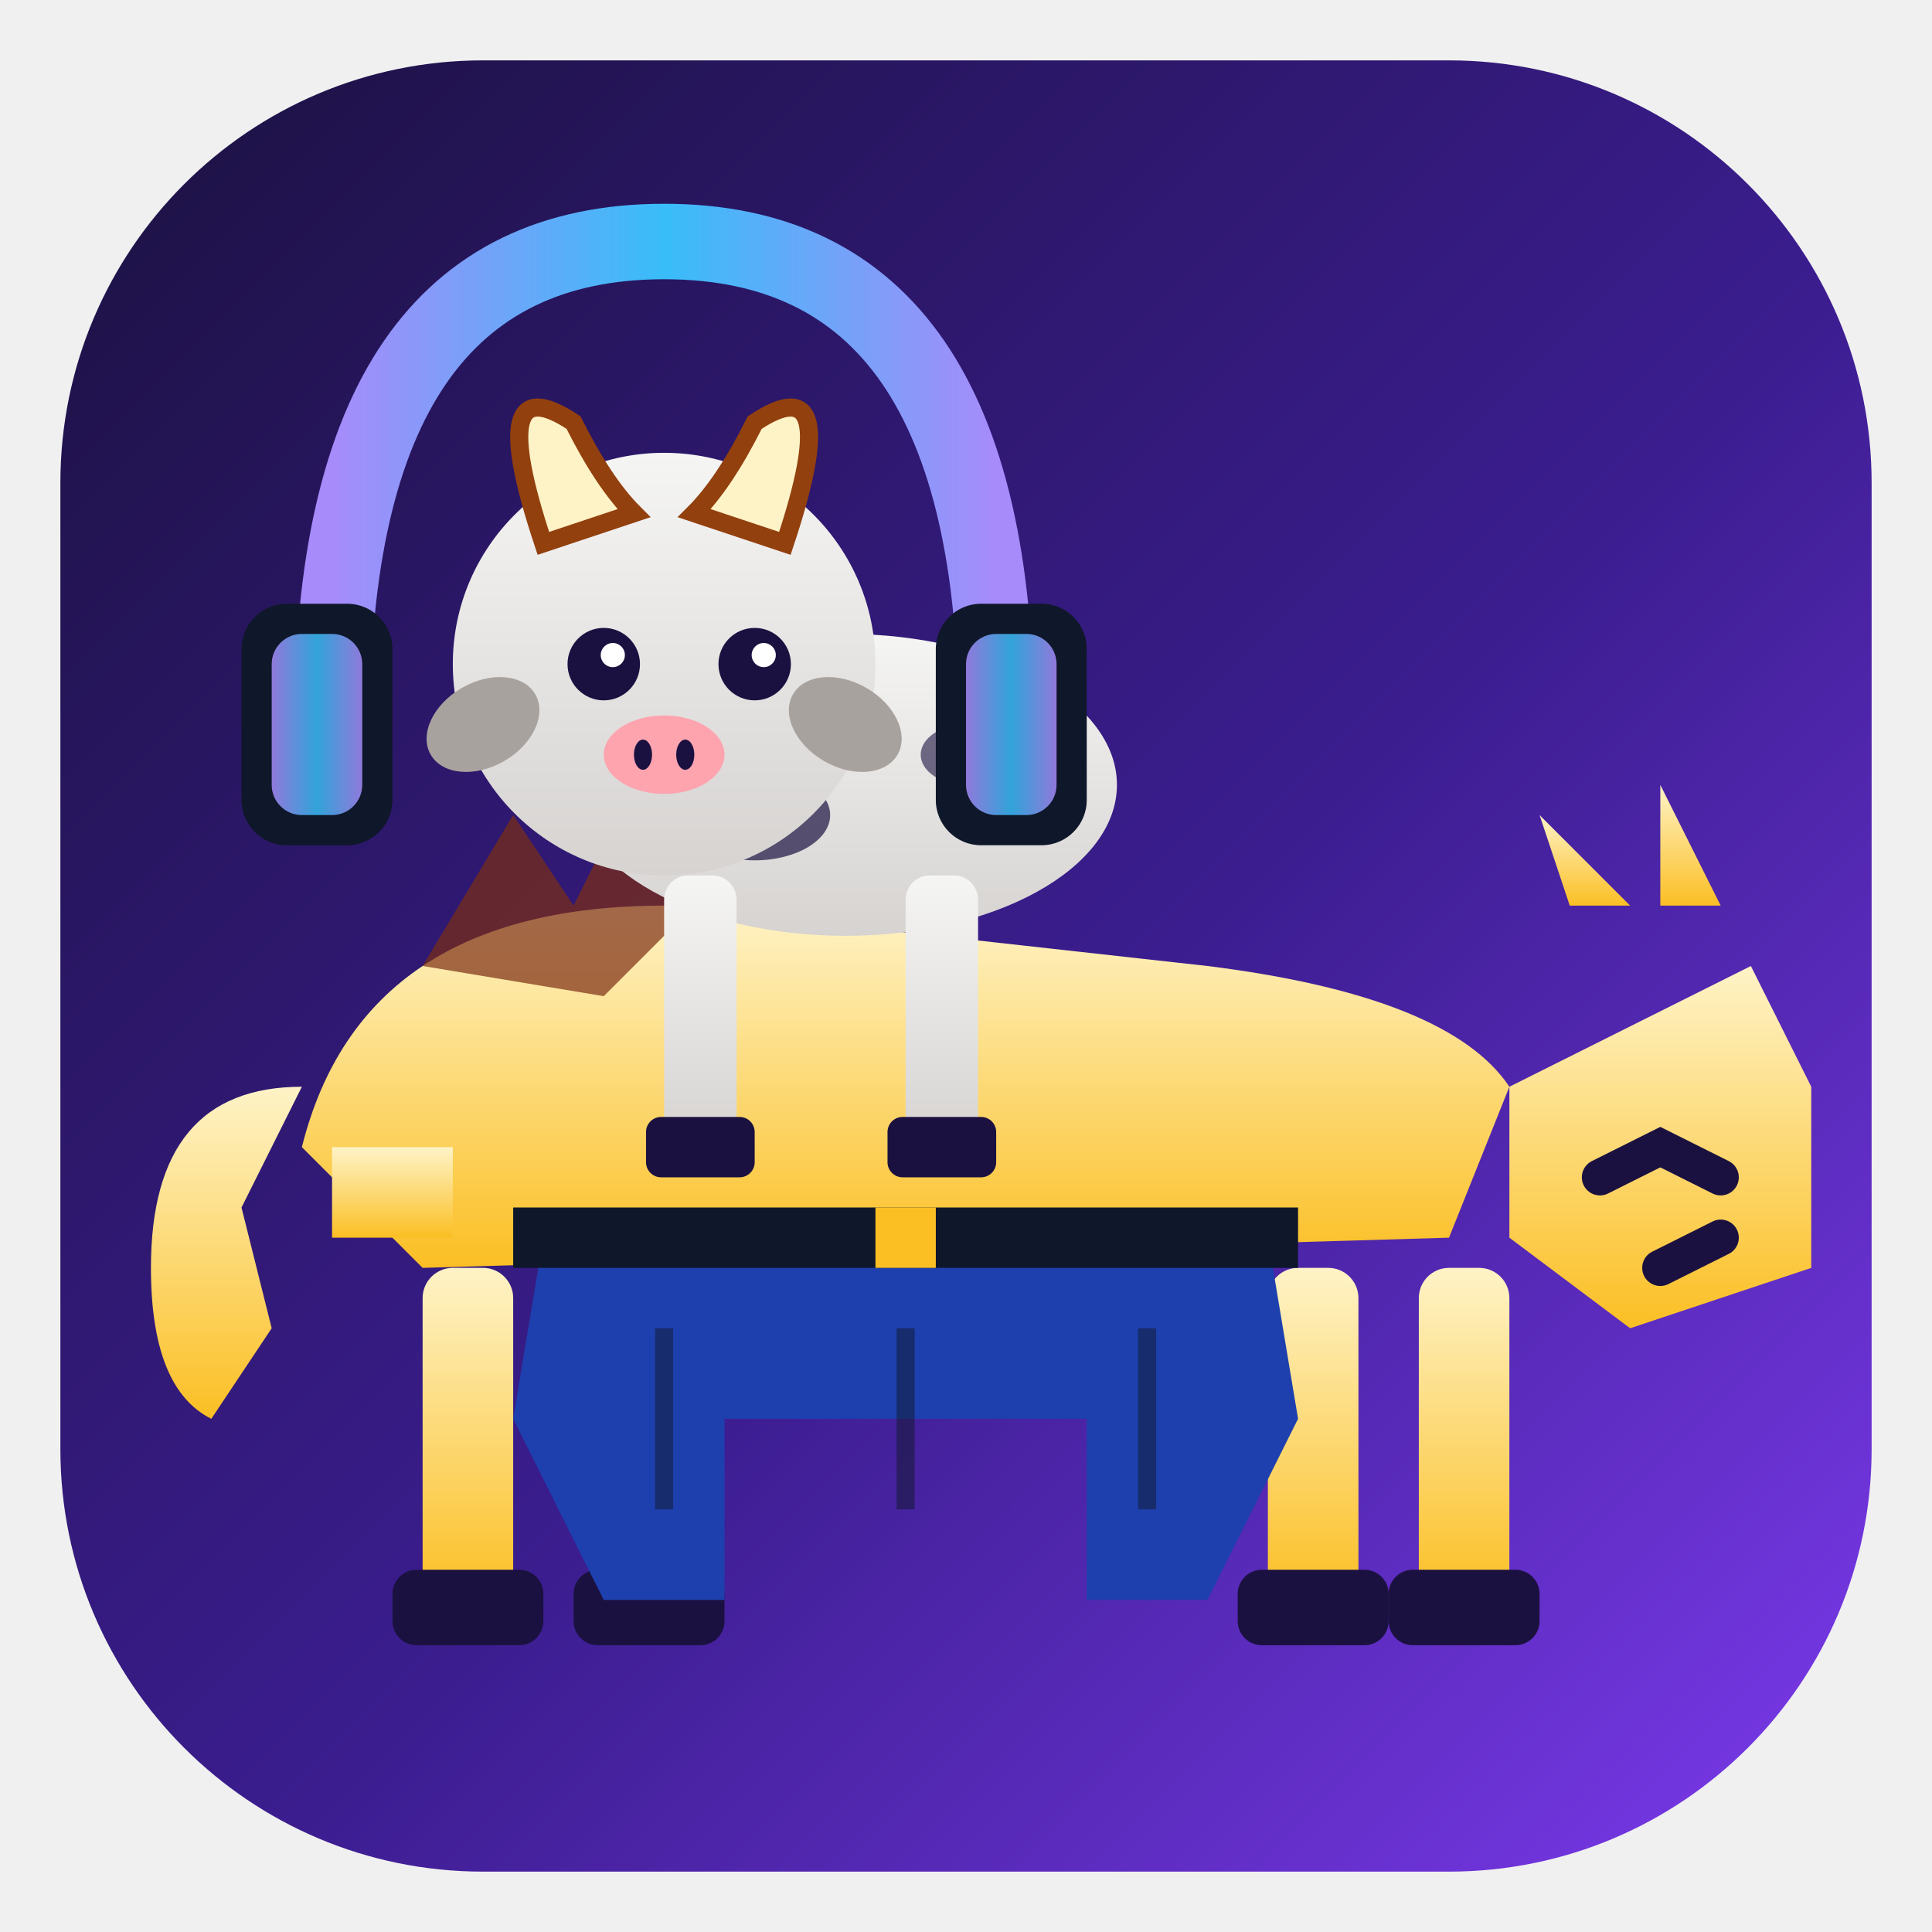
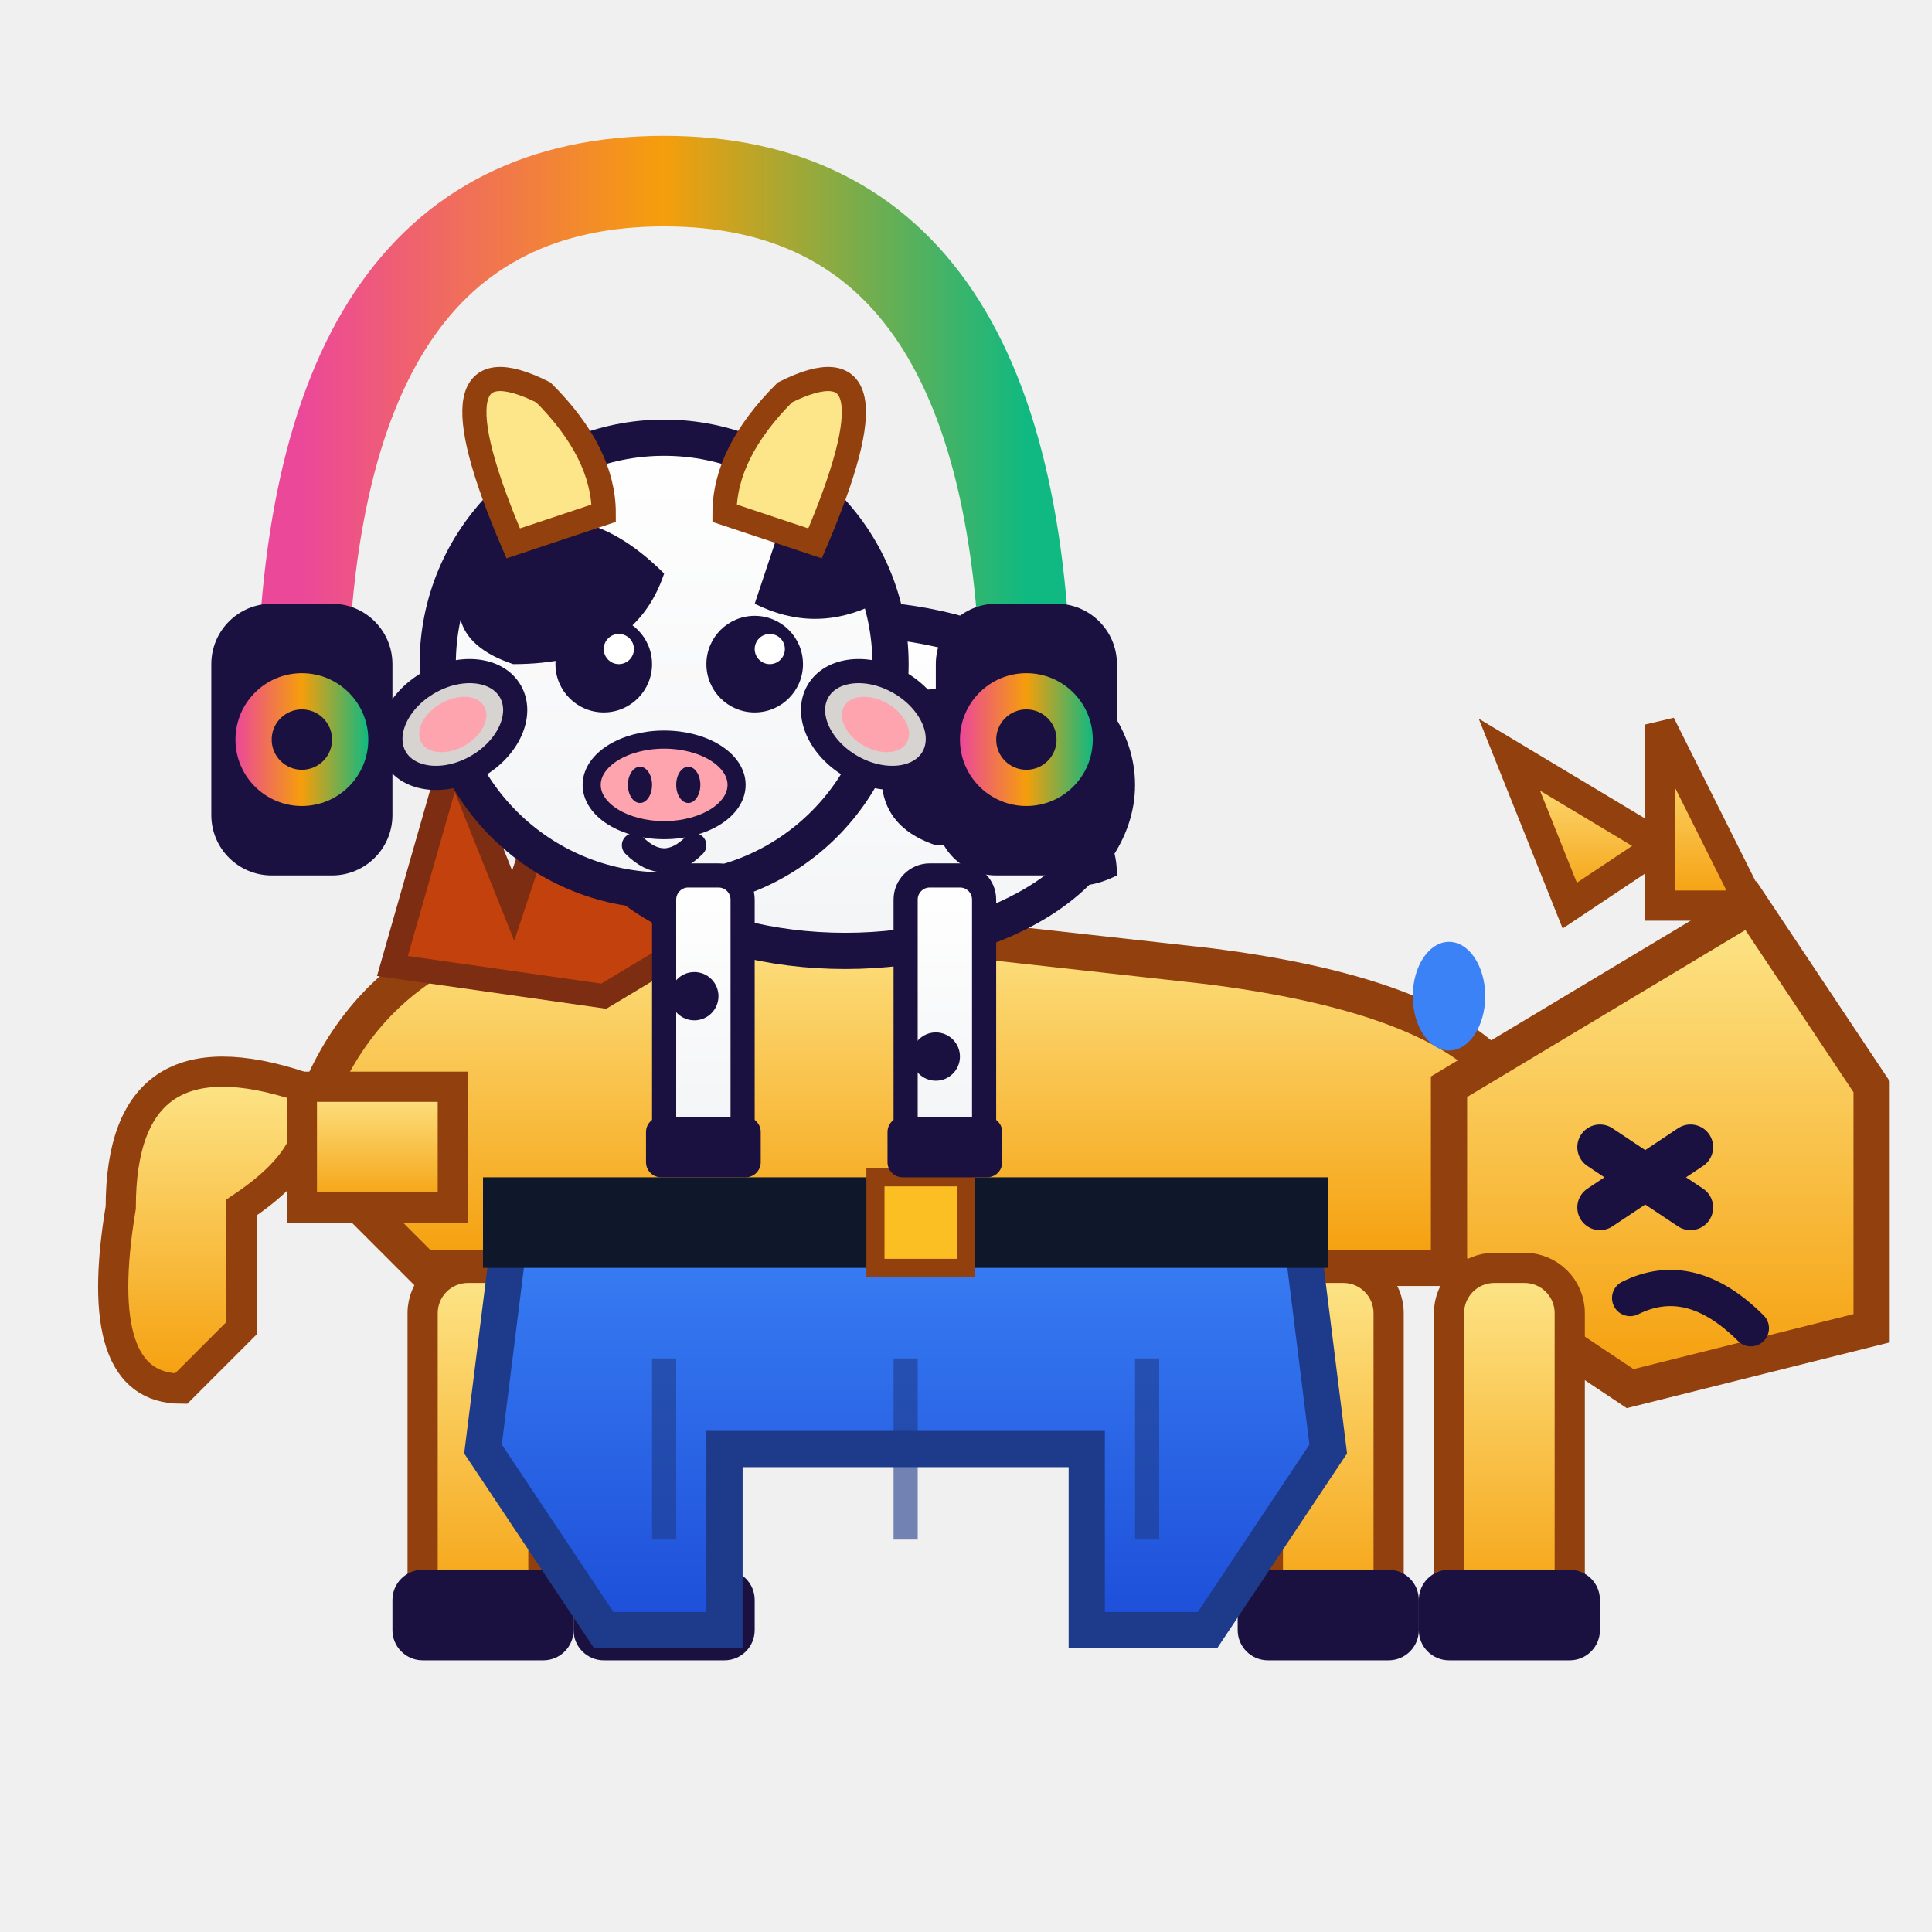
<svg xmlns="http://www.w3.org/2000/svg" viewBox="0 0 64 64" width="512" height="512">
  <defs>
-     <linearGradient id="bg" x1="0" y1="0" x2="1" y2="1">
-       <stop offset="0%" stop-color="#1b1140" />
-       <stop offset="55%" stop-color="#3b1d8f" />
-       <stop offset="100%" stop-color="#7c3aed" />
+     <linearGradient id="horse" x1="0" y1="0" x2="0" y2="1">
+       <stop offset="0%" stop-color="#fde68a" />
+       <stop offset="100%" stop-color="#f59e0b" />
    </linearGradient>
-     <linearGradient id="horse" x1="0" y1="0" x2="0" y2="1">
-       <stop offset="0%" stop-color="#fef3c7" />
-       <stop offset="100%" stop-color="#fbbf24" />
+     <linearGradient id="cow-body" x1="0" y1="0" x2="0" y2="1">
+       <stop offset="0%" stop-color="#ffffff" />
+       <stop offset="100%" stop-color="#f3f4f6" />
    </linearGradient>
-     <linearGradient id="cow" x1="0" y1="0" x2="0" y2="1">
-       <stop offset="0%" stop-color="#f5f5f4" />
-       <stop offset="100%" stop-color="#d6d3d1" />
+     <linearGradient id="pants" x1="0" y1="0" x2="0" y2="1">
+       <stop offset="0%" stop-color="#3b82f6" />
+       <stop offset="100%" stop-color="#1d4ed8" />
    </linearGradient>
    <linearGradient id="hp" x1="0" y1="0" x2="1" y2="0">
-       <stop offset="0%" stop-color="#a78bfa" />
-       <stop offset="50%" stop-color="#38bdf8" />
-       <stop offset="100%" stop-color="#a78bfa" />
+       <stop offset="0%" stop-color="#ec4899" />
+       <stop offset="50%" stop-color="#f59e0b" />
+       <stop offset="100%" stop-color="#10b981" />
    </linearGradient>
  </defs>
-   <rect x="2" y="2" width="60" height="60" rx="14" fill="url(#bg)" />
-   <path d="M10 38 Q12 30 22 30 L40 32 Q48 33 50 36 L48 41 L14 42 Z" fill="url(#horse)" />
-   <path d="M14 32 L17 27 L19 30 L21 26 L23 30 L25 28 L20 33 Z" fill="#7c2d12" opacity="0.7" />
-   <path d="M50 36 L58 32 L60 36 L60 42 L54 44 L50 41 Z" fill="url(#horse)" />
-   <path d="M52 30 L51 27 L54 30 Z" fill="url(#horse)" />
-   <path d="M55 30 L55 26 L57 30 Z" fill="url(#horse)" />
-   <path d="M53 39 L55 38 L57 39" stroke="#1b1140" stroke-width="1.2" fill="none" stroke-linecap="round" />
-   <path d="M55 42 L57 41" stroke="#1b1140" stroke-width="1.2" stroke-linecap="round" />
-   <rect x="14" y="42" width="3" height="11" rx="1" fill="url(#horse)" />
-   <rect x="20" y="42" width="3" height="11" rx="1" fill="url(#horse)" />
-   <rect x="42" y="42" width="3" height="11" rx="1" fill="url(#horse)" />
-   <rect x="47" y="42" width="3" height="11" rx="1" fill="url(#horse)" />
-   <rect x="13" y="52" width="5" height="2.5" rx="0.8" fill="#1b1140" />
-   <rect x="19" y="52" width="5" height="2.5" rx="0.8" fill="#1b1140" />
-   <rect x="41" y="52" width="5" height="2.5" rx="0.8" fill="#1b1140" />
-   <rect x="46" y="52" width="5" height="2.5" rx="0.8" fill="#1b1140" />
-   <path d="M10 36 Q5 36 5 42 Q5 46 7 47 L9 44 L8 40 Z" fill="url(#horse)" />
-   <path d="M18 41 L42 41 L43 47 L40 53 L36 53 L36 47 L24 47 L24 53 L20 53 L17 47 Z" fill="#1e40af" />
-   <rect x="17" y="40" width="26" height="2" fill="#0f172a" />
-   <rect x="29" y="40" width="2" height="2" fill="#fbbf24" />
-   <line x1="22" y1="44" x2="22" y2="50" stroke="#0f172a" stroke-width="0.6" opacity="0.5" />
-   <line x1="30" y1="44" x2="30" y2="50" stroke="#0f172a" stroke-width="0.6" opacity="0.5" />
-   <line x1="38" y1="44" x2="38" y2="50" stroke="#0f172a" stroke-width="0.6" opacity="0.5" />
-   <rect x="11" y="38" width="4" height="3" fill="url(#horse)" />
-   <ellipse cx="28" cy="26" rx="9" ry="5" fill="url(#cow)" />
-   <ellipse cx="25" cy="27" rx="2.5" ry="1.5" fill="#1b1140" opacity="0.7" />
-   <ellipse cx="32" cy="25" rx="1.5" ry="1" fill="#1b1140" opacity="0.6" />
-   <circle cx="22" cy="22" r="7" fill="url(#cow)" />
-   <path d="M18 18 Q16 12 19 14 Q20 16 21 17 Z" fill="#fef3c7" stroke="#92400e" stroke-width="0.6" />
-   <path d="M26 18 Q28 12 25 14 Q24 16 23 17 Z" fill="#fef3c7" stroke="#92400e" stroke-width="0.6" />
-   <ellipse cx="16" cy="24" rx="2" ry="1.4" fill="#a8a29e" transform="rotate(-30 16 24)" />
-   <ellipse cx="28" cy="24" rx="2" ry="1.4" fill="#a8a29e" transform="rotate(30 28 24)" />
-   <circle cx="20" cy="22" r="1.2" fill="#1b1140" />
-   <circle cx="20.3" cy="21.7" r="0.4" fill="#fff" />
-   <circle cx="25" cy="22" r="1.2" fill="#1b1140" />
-   <circle cx="25.3" cy="21.7" r="0.4" fill="#fff" />
-   <ellipse cx="22" cy="25" rx="2" ry="1.3" fill="#fda4af" />
-   <ellipse cx="21.3" cy="25" rx="0.3" ry="0.5" fill="#1b1140" />
-   <ellipse cx="22.7" cy="25" rx="0.3" ry="0.5" fill="#1b1140" />
-   <rect x="22" y="29" width="2.4" height="9" rx="0.8" fill="url(#cow)" />
-   <rect x="30" y="29" width="2.4" height="9" rx="0.8" fill="url(#cow)" />
-   <rect x="21.4" y="37" width="3.6" height="2" rx="0.5" fill="#1b1140" />
-   <rect x="29.4" y="37" width="3.6" height="2" rx="0.5" fill="#1b1140" />
-   <path d="M11 24 Q11 8 22 8 Q33 8 33 24" fill="none" stroke="url(#hp)" stroke-width="2.5" stroke-linecap="round" />
-   <rect x="8" y="20" width="5" height="8" rx="1.5" fill="#0f172a" />
-   <rect x="9" y="21" width="3" height="6" rx="1" fill="url(#hp)" opacity="0.85" />
-   <rect x="31" y="20" width="5" height="8" rx="1.5" fill="#0f172a" />
-   <rect x="32" y="21" width="3" height="6" rx="1" fill="url(#hp)" opacity="0.85" />
+   <path d="M10 38 Q12 30 22 30 L40 32 Q48 33 50 36 L48 42 L14 42 Z" fill="url(#horse)" stroke="#92400e" stroke-width="1.2" />
+   <path d="M13 32 L15 25 L17 30 L19 24 L21 29 L23 25 L25 30 L20 33 Z" fill="#c2410c" stroke="#7c2d12" stroke-width="0.8" />
+   <path d="M48 36 L58 30 L62 36 L62 44 L54 46 L48 42 Z" fill="url(#horse)" stroke="#92400e" stroke-width="1.2" />
+   <path d="M52 30 L50 25 L55 28 Z" fill="url(#horse)" stroke="#92400e" stroke-width="1" />
+   <path d="M55 30 L55 24 L58 30 Z" fill="url(#horse)" stroke="#92400e" stroke-width="1" />
+   <path d="M53 38 L56 40 M56 38 L53 40" stroke="#1b1140" stroke-width="1.5" stroke-linecap="round" />
+   <path d="M54 43 Q56 42 58 44" stroke="#1b1140" stroke-width="1.2" fill="none" stroke-linecap="round" />
+   <ellipse cx="48" cy="33" rx="1.2" ry="1.8" fill="#3b82f6" />
+   <rect x="14" y="42" width="4" height="12" rx="1.5" fill="url(#horse)" stroke="#92400e" stroke-width="1" />
+   <rect x="20" y="42" width="4" height="12" rx="1.5" fill="url(#horse)" stroke="#92400e" stroke-width="1" />
+   <rect x="42" y="42" width="4" height="12" rx="1.5" fill="url(#horse)" stroke="#92400e" stroke-width="1" />
+   <rect x="48" y="42" width="4" height="12" rx="1.5" fill="url(#horse)" stroke="#92400e" stroke-width="1" />
+   <rect x="13" y="52" width="6" height="3" rx="1" fill="#1b1140" />
+   <rect x="19" y="52" width="6" height="3" rx="1" fill="#1b1140" />
+   <rect x="41" y="52" width="6" height="3" rx="1" fill="#1b1140" />
+   <rect x="47" y="52" width="6" height="3" rx="1" fill="#1b1140" />
+   <path d="M10 36 Q4 34 4 40 Q3 46 6 46 L8 44 L8 40 Q11 38 10 36 Z" fill="url(#horse)" stroke="#92400e" stroke-width="1" />
+   <path d="M17 40 L43 40 L44 48 L40 54 L36 54 L36 48 L24 48 L24 54 L20 54 L16 48 Z" fill="url(#pants)" stroke="#1e3a8a" stroke-width="1.2" />
+   <rect x="16" y="39" width="28" height="3" fill="#0f172a" />
+   <rect x="29" y="39" width="3" height="3" fill="#fbbf24" stroke="#92400e" stroke-width="0.6" />
+   <line x1="22" y1="45" x2="22" y2="51" stroke="#1e3a8a" stroke-width="0.8" opacity="0.6" />
+   <line x1="30" y1="45" x2="30" y2="51" stroke="#1e3a8a" stroke-width="0.8" opacity="0.6" />
+   <line x1="38" y1="45" x2="38" y2="51" stroke="#1e3a8a" stroke-width="0.8" opacity="0.6" />
+   <rect x="10" y="36" width="5" height="4" fill="url(#horse)" stroke="#92400e" stroke-width="1" />
+   <ellipse cx="28" cy="26" rx="9" ry="5.5" fill="url(#cow-body)" stroke="#1b1140" stroke-width="1.2" />
+   <path d="M20 25 Q23 22 27 25 Q27 28 24 29 Q19 28 20 25 Z" fill="#1b1140" />
+   <path d="M30 23 Q34 22 35 25 Q34 28 31 28 Q28 27 30 23 Z" fill="#1b1140" />
+   <path d="M35 27 Q37 27 37 29 Q35 30 34 28 Z" fill="#1b1140" />
+   <circle cx="22" cy="22" r="7.5" fill="url(#cow-body)" stroke="#1b1140" stroke-width="1.2" />
+   <path d="M16 18 Q19 16 22 19 Q21 22 17 22 Q14 21 16 18 Z" fill="#1b1140" />
+   <path d="M26 17 Q29 17 29 20 Q27 21 25 20 Z" fill="#1b1140" />
+   <path d="M17 18 Q14 11 18 13 Q20 15 20 17 Z" fill="#fde68a" stroke="#92400e" stroke-width="0.8" />
+   <path d="M27 18 Q30 11 26 13 Q24 15 24 17 Z" fill="#fde68a" stroke="#92400e" stroke-width="0.8" />
+   <ellipse cx="15" cy="24" rx="2.2" ry="1.6" fill="#d6d3d1" stroke="#1b1140" stroke-width="0.8" transform="rotate(-30 15 24)" />
+   <ellipse cx="15" cy="24" rx="1.2" ry="0.8" fill="#fda4af" transform="rotate(-30 15 24)" />
+   <ellipse cx="29" cy="24" rx="2.2" ry="1.6" fill="#d6d3d1" stroke="#1b1140" stroke-width="0.8" transform="rotate(30 29 24)" />
+   <ellipse cx="29" cy="24" rx="1.2" ry="0.8" fill="#fda4af" transform="rotate(30 29 24)" />
+   <circle cx="20" cy="22" r="1.6" fill="#1b1140" />
+   <circle cx="20.5" cy="21.5" r="0.5" fill="#fff" />
+   <circle cx="25" cy="22" r="1.6" fill="#1b1140" />
+   <circle cx="25.5" cy="21.5" r="0.5" fill="#fff" />
+   <ellipse cx="22" cy="26" rx="2.4" ry="1.5" fill="#fda4af" stroke="#1b1140" stroke-width="0.6" />
+   <ellipse cx="21.2" cy="26" rx="0.4" ry="0.6" fill="#1b1140" />
+   <ellipse cx="22.8" cy="26" rx="0.4" ry="0.6" fill="#1b1140" />
+   <path d="M21 28 Q22 29 23 28" stroke="#1b1140" stroke-width="0.8" fill="none" stroke-linecap="round" />
+   <rect x="22" y="29" width="2.6" height="9" rx="0.8" fill="url(#cow-body)" stroke="#1b1140" stroke-width="0.8" />
+   <rect x="30" y="29" width="2.6" height="9" rx="0.8" fill="url(#cow-body)" stroke="#1b1140" stroke-width="0.8" />
+   <circle cx="23" cy="33" r="0.8" fill="#1b1140" />
+   <circle cx="31" cy="35" r="0.8" fill="#1b1140" />
+   <rect x="21.4" y="37" width="3.8" height="2" rx="0.5" fill="#1b1140" />
+   <rect x="29.4" y="37" width="3.8" height="2" rx="0.5" fill="#1b1140" />
+   <path d="M10 24 Q10 6 22 6 Q34 6 34 24" fill="none" stroke="url(#hp)" stroke-width="3" stroke-linecap="round" />
+   <rect x="7" y="20" width="6" height="9" rx="2" fill="#1b1140" />
+   <circle cx="10" cy="24.5" r="2.2" fill="url(#hp)" />
+   <circle cx="10" cy="24.5" r="1" fill="#1b1140" />
+   <rect x="31" y="20" width="6" height="9" rx="2" fill="#1b1140" />
+   <circle cx="34" cy="24.5" r="2.2" fill="url(#hp)" />
+   <circle cx="34" cy="24.5" r="1" fill="#1b1140" />
</svg>
